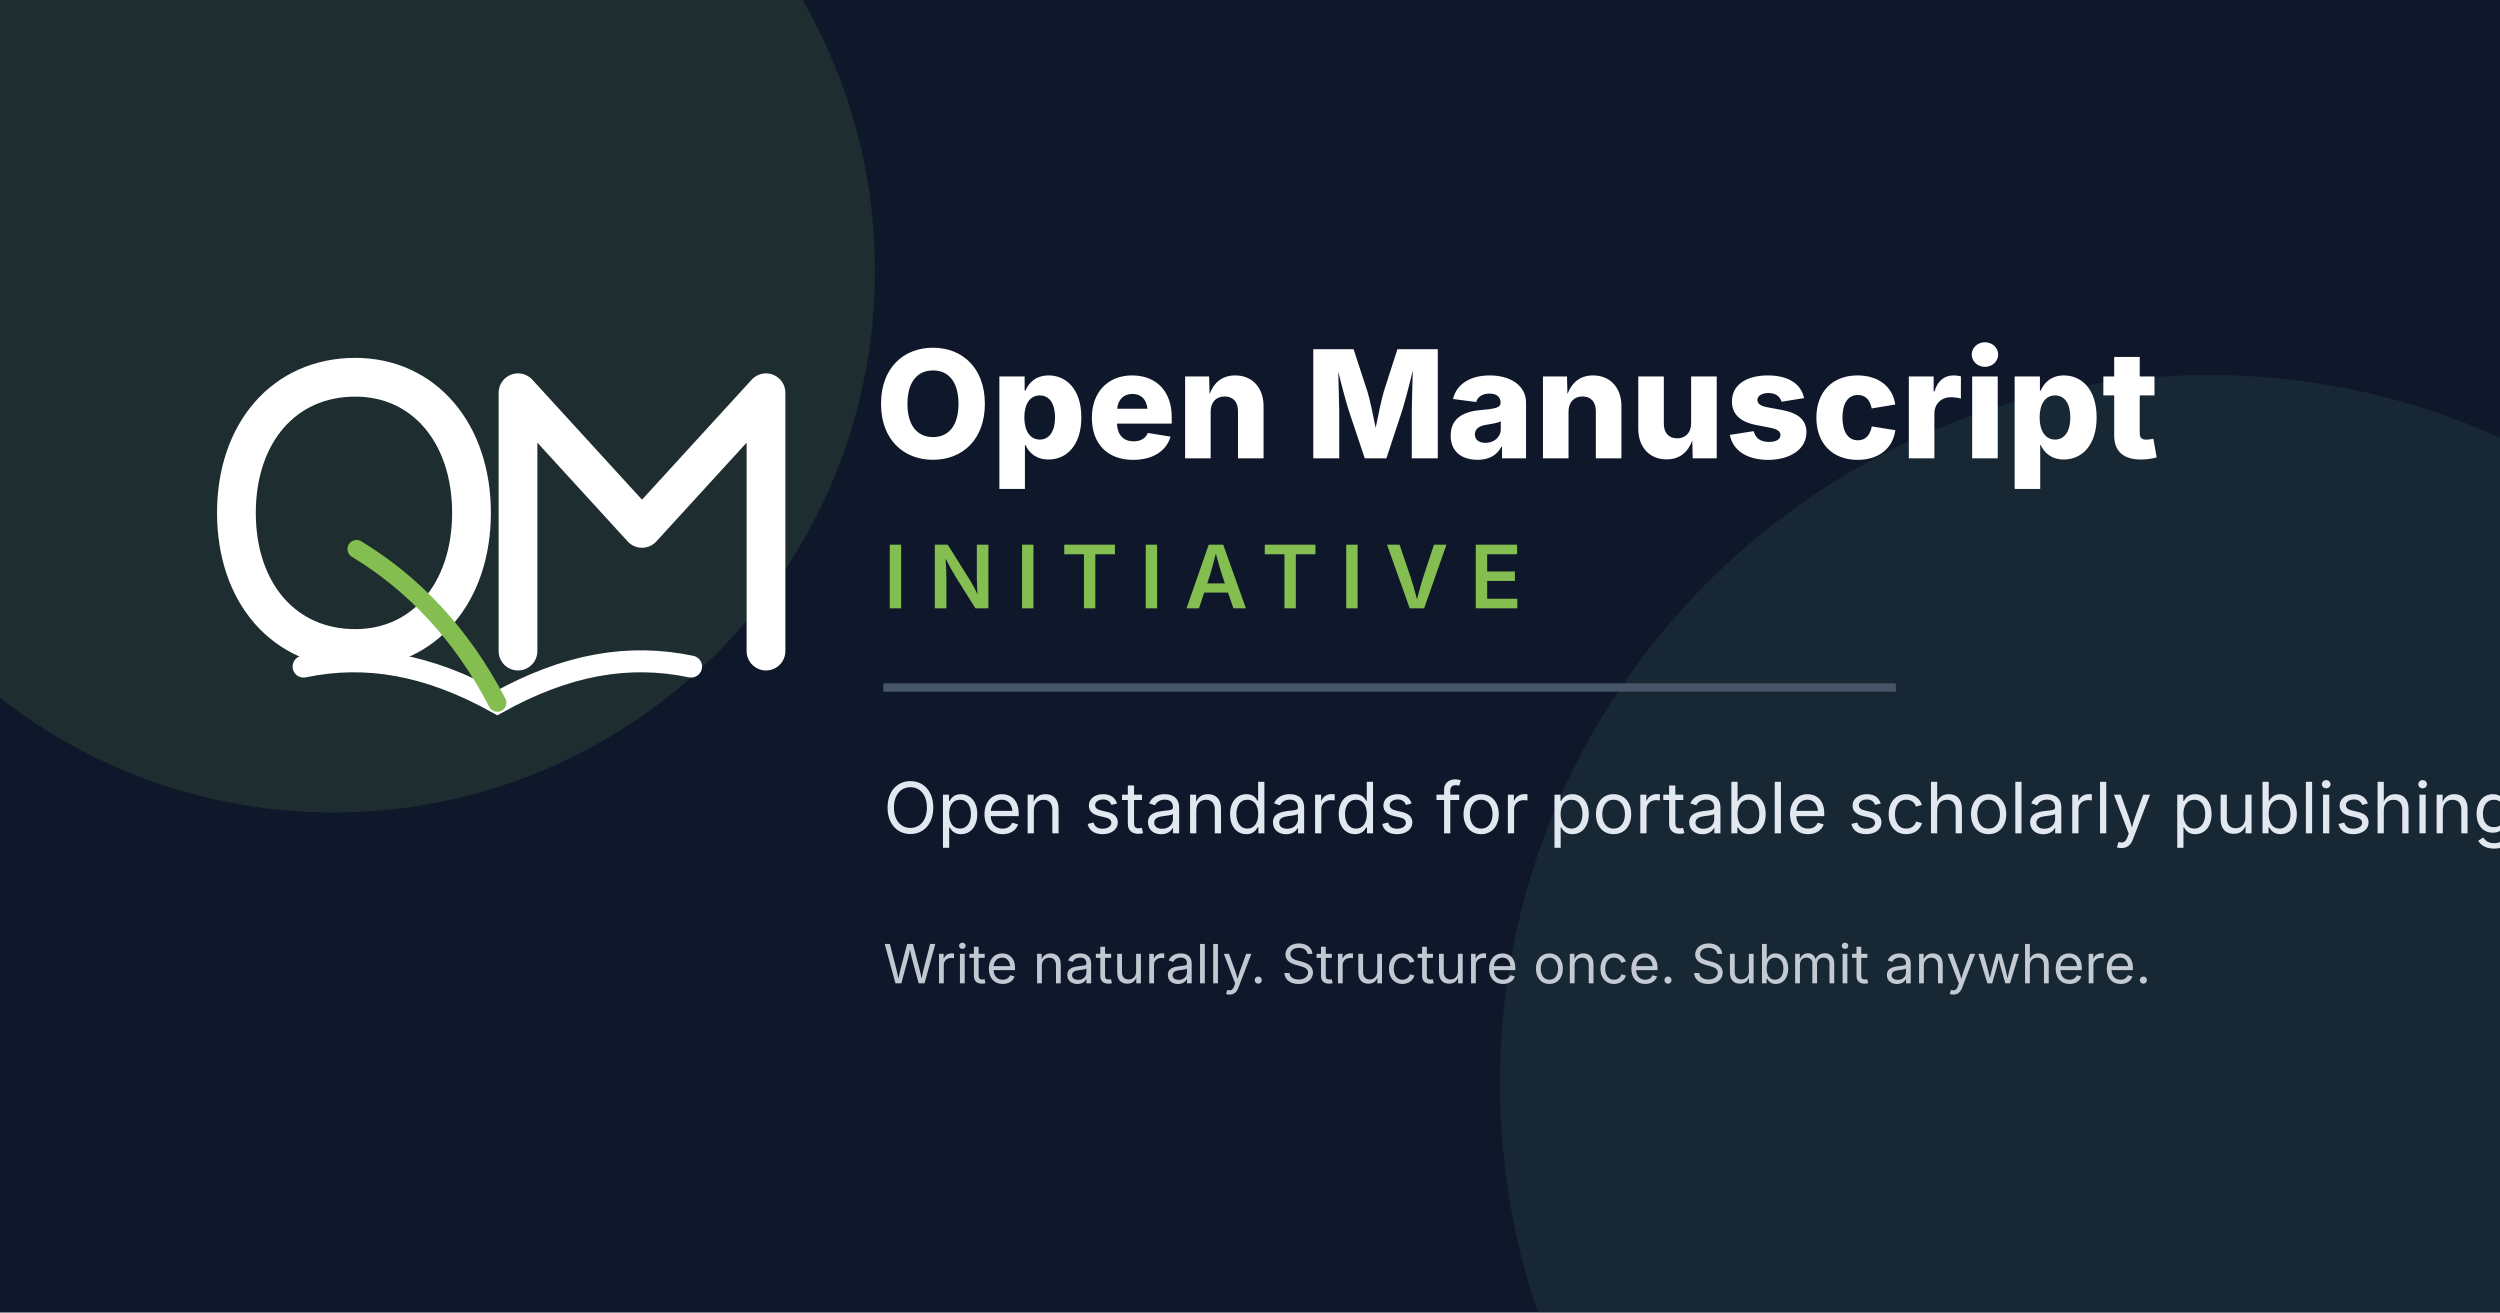
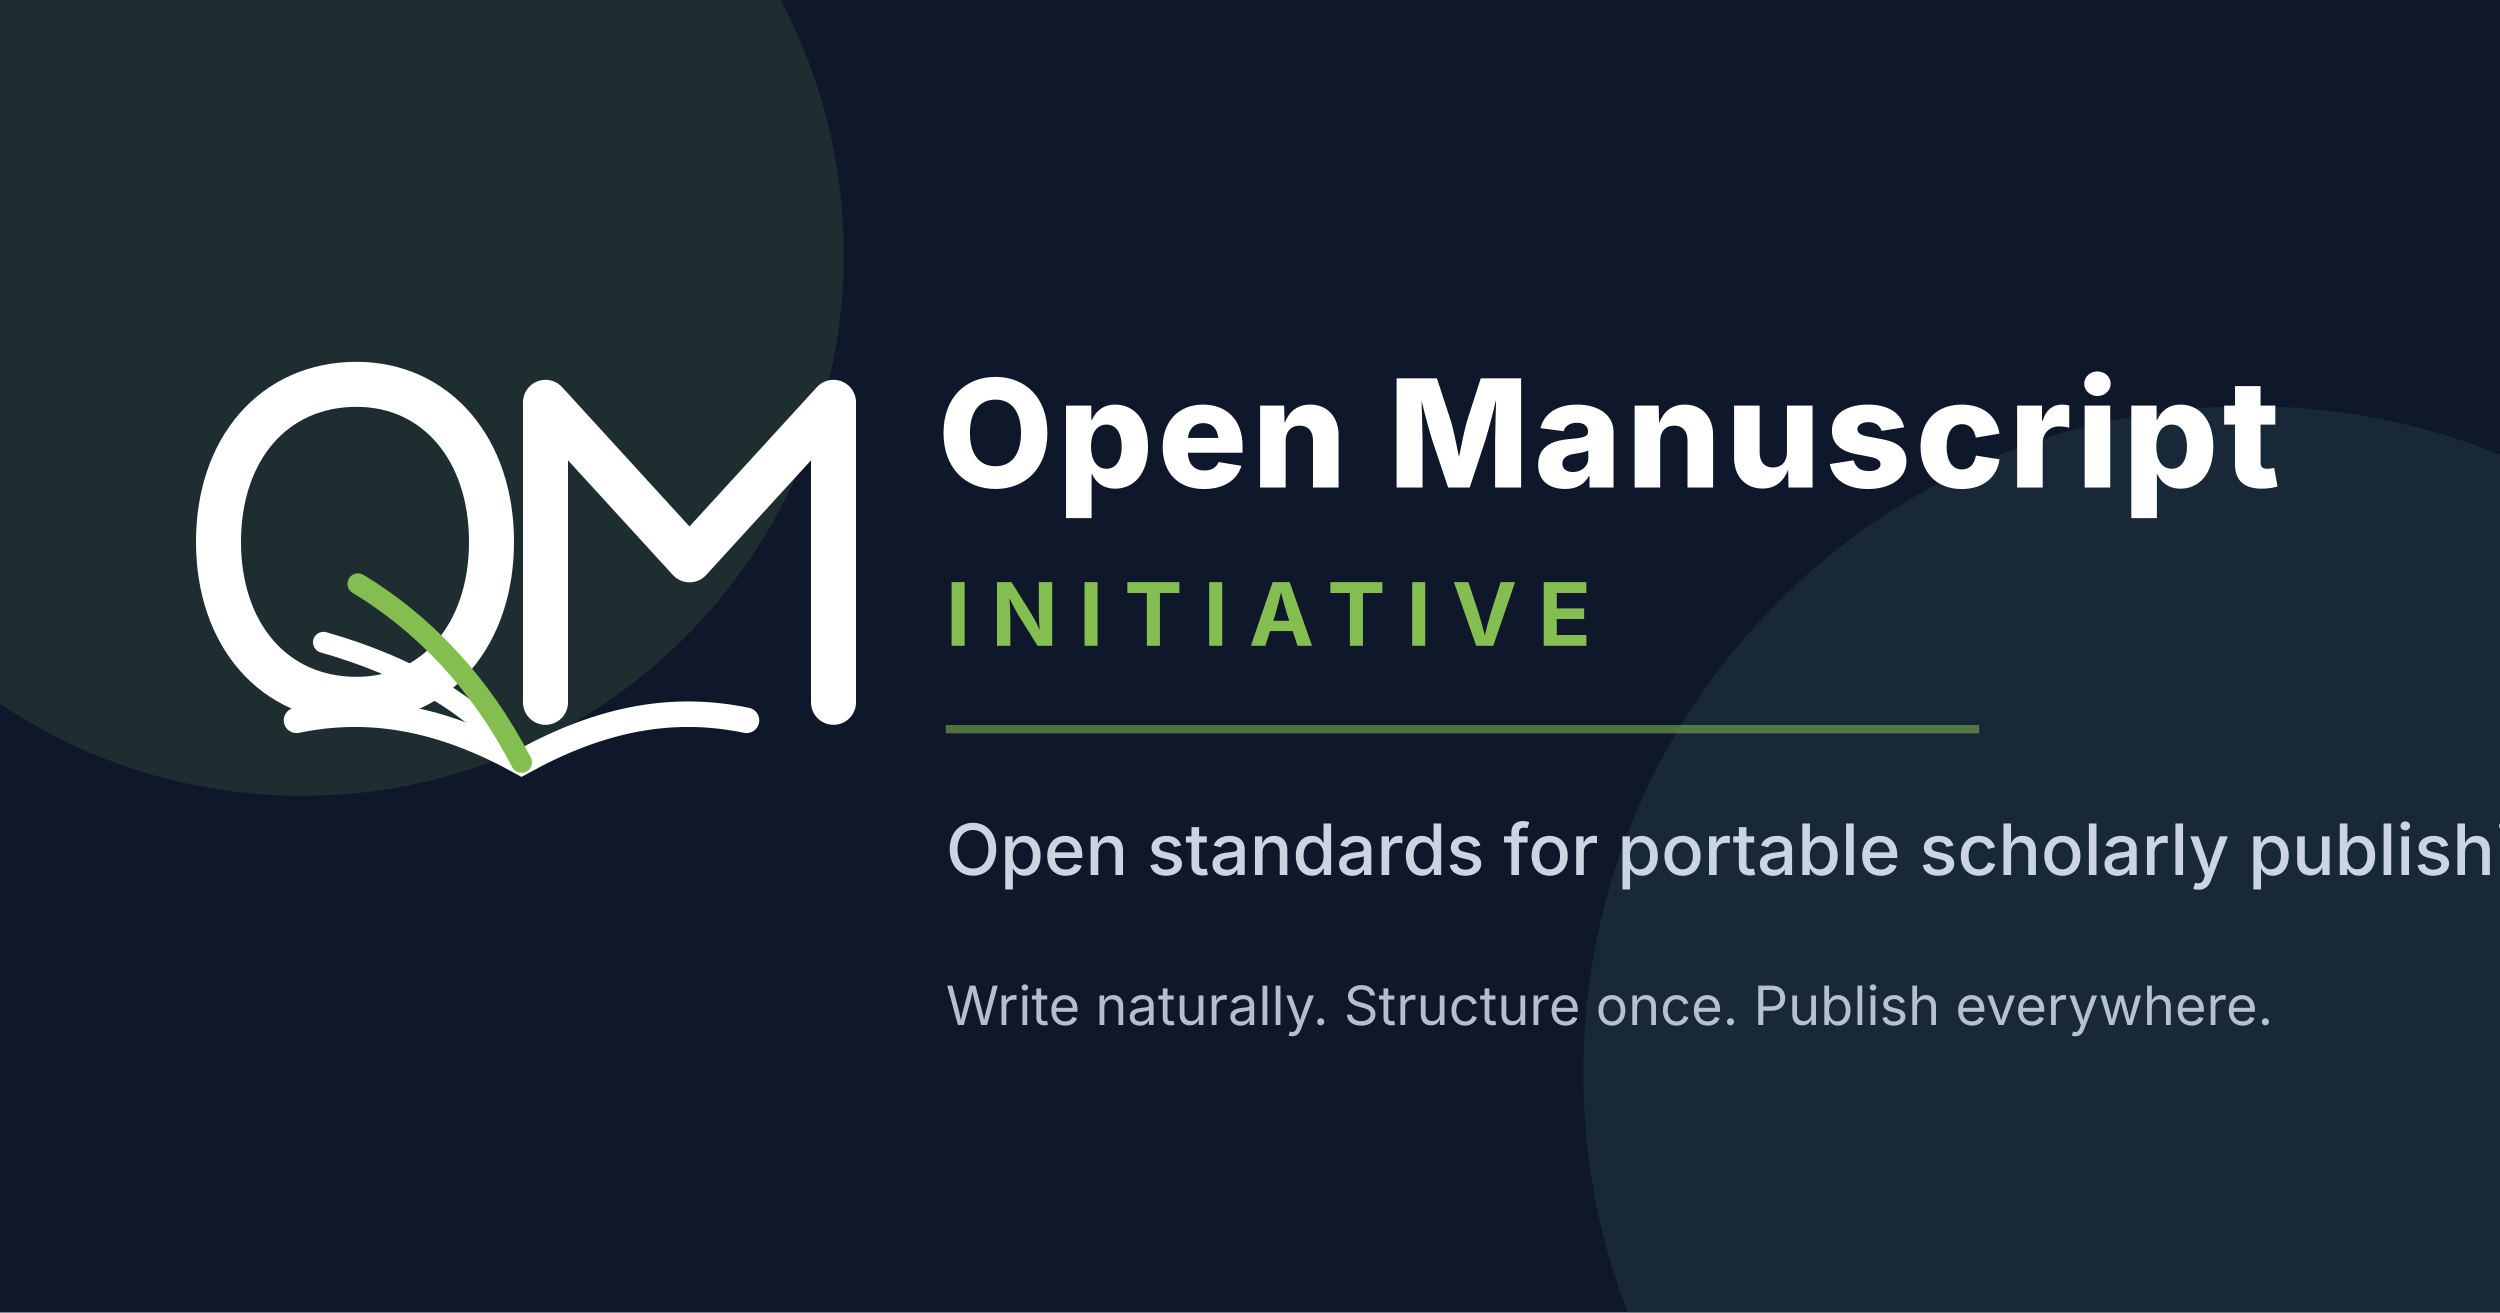
<svg xmlns="http://www.w3.org/2000/svg" viewBox="0 0 1200 630" role="img" aria-labelledby="title">
  <rect width="1200" height="630" fill="#0F172A" />
-   <circle cx="160" cy="130" r="260" fill="#84BE50" opacity=".13" />
-   <circle cx="1060" cy="520" r="340" fill="#3E6F64" opacity=".18" />
-   <g transform="translate(80,98) scale(.62)">
+   <circle cx="145" cy="122" r="260" fill="#84BE50" opacity=".13" />
+   <circle cx="1080" cy="515" r="320" fill="#3E6F64" opacity=".2" />
+   <g transform="translate(66,88) scale(0.72)">
    <path d="M146 134 C91 134 54 177 54 239 C54 301 91 344 146 344 C199 344 236 301 236 239 C236 177 199 134 146 134Z" fill="none" stroke="#FFFFFF" stroke-width="30" stroke-linecap="round" />
    <path d="M272 346V146L368 251L464 146V346" fill="none" stroke="#FFFFFF" stroke-width="30" stroke-linecap="round" stroke-linejoin="round" />
    <path d="M106 358 C154 348 202 356 256 386 C310 356 358 348 406 358" fill="none" stroke="#FFFFFF" stroke-width="17" stroke-linecap="round" />
+     <path d="M256 386 C224 347 180 322 124 306" fill="none" stroke="#FFFFFF" stroke-width="14" stroke-linecap="round" />
    <path d="M256 386 C228 332 190 293 147 267" fill="none" stroke="#84BE50" stroke-width="14" stroke-linecap="round" />
  </g>
-   <text x="420" y="220" font-family="Inter, Arial, Helvetica, sans-serif" font-size="72" font-weight="800" fill="#FFFFFF">Open Manuscript</text>
-   <text x="424" y="292" font-family="Inter, Arial, Helvetica, sans-serif" font-size="42" font-weight="600" letter-spacing="10" fill="#84BE50">INITIATIVE</text>
-   <line x1="424" y1="330" x2="910" y2="330" stroke="#475569" stroke-width="4" />
-   <text x="424" y="400" font-family="Inter, Arial, Helvetica, sans-serif" font-size="34" font-weight="400" fill="#E2E8F0">Open standards for portable scholarly publishing</text>
-   <text x="424" y="472" font-family="Inter, Arial, Helvetica, sans-serif" font-size="26" font-weight="400" fill="#E2E8F0" opacity=".84">Write naturally. Structure once. Submit anywhere.</text>
+   <text x="450" y="234" font-family="Inter, Arial, Helvetica, sans-serif" font-size="72" font-weight="800" letter-spacing="2" fill="#FFFFFF">Open Manuscript</text>
+   <text x="454" y="310" font-family="Inter, Arial, Helvetica, sans-serif" font-size="42" font-weight="700" letter-spacing="10" fill="#84BE50">INITIATIVE</text>
+   <line x1="454" y1="350" x2="950" y2="350" stroke="#84BE50" stroke-opacity=".55" stroke-width="4" />
+   <text x="454" y="420" font-family="Inter, Arial, Helvetica, sans-serif" font-size="34" font-weight="500" fill="#CBD5E1">Open standards for portable scholarly publishing</text>
+   <text x="454" y="492" font-family="Inter, Arial, Helvetica, sans-serif" font-size="26" font-weight="400" fill="#CBD5E1" opacity=".88">Write naturally. Structure once. Publish everywhere.</text>
</svg>
